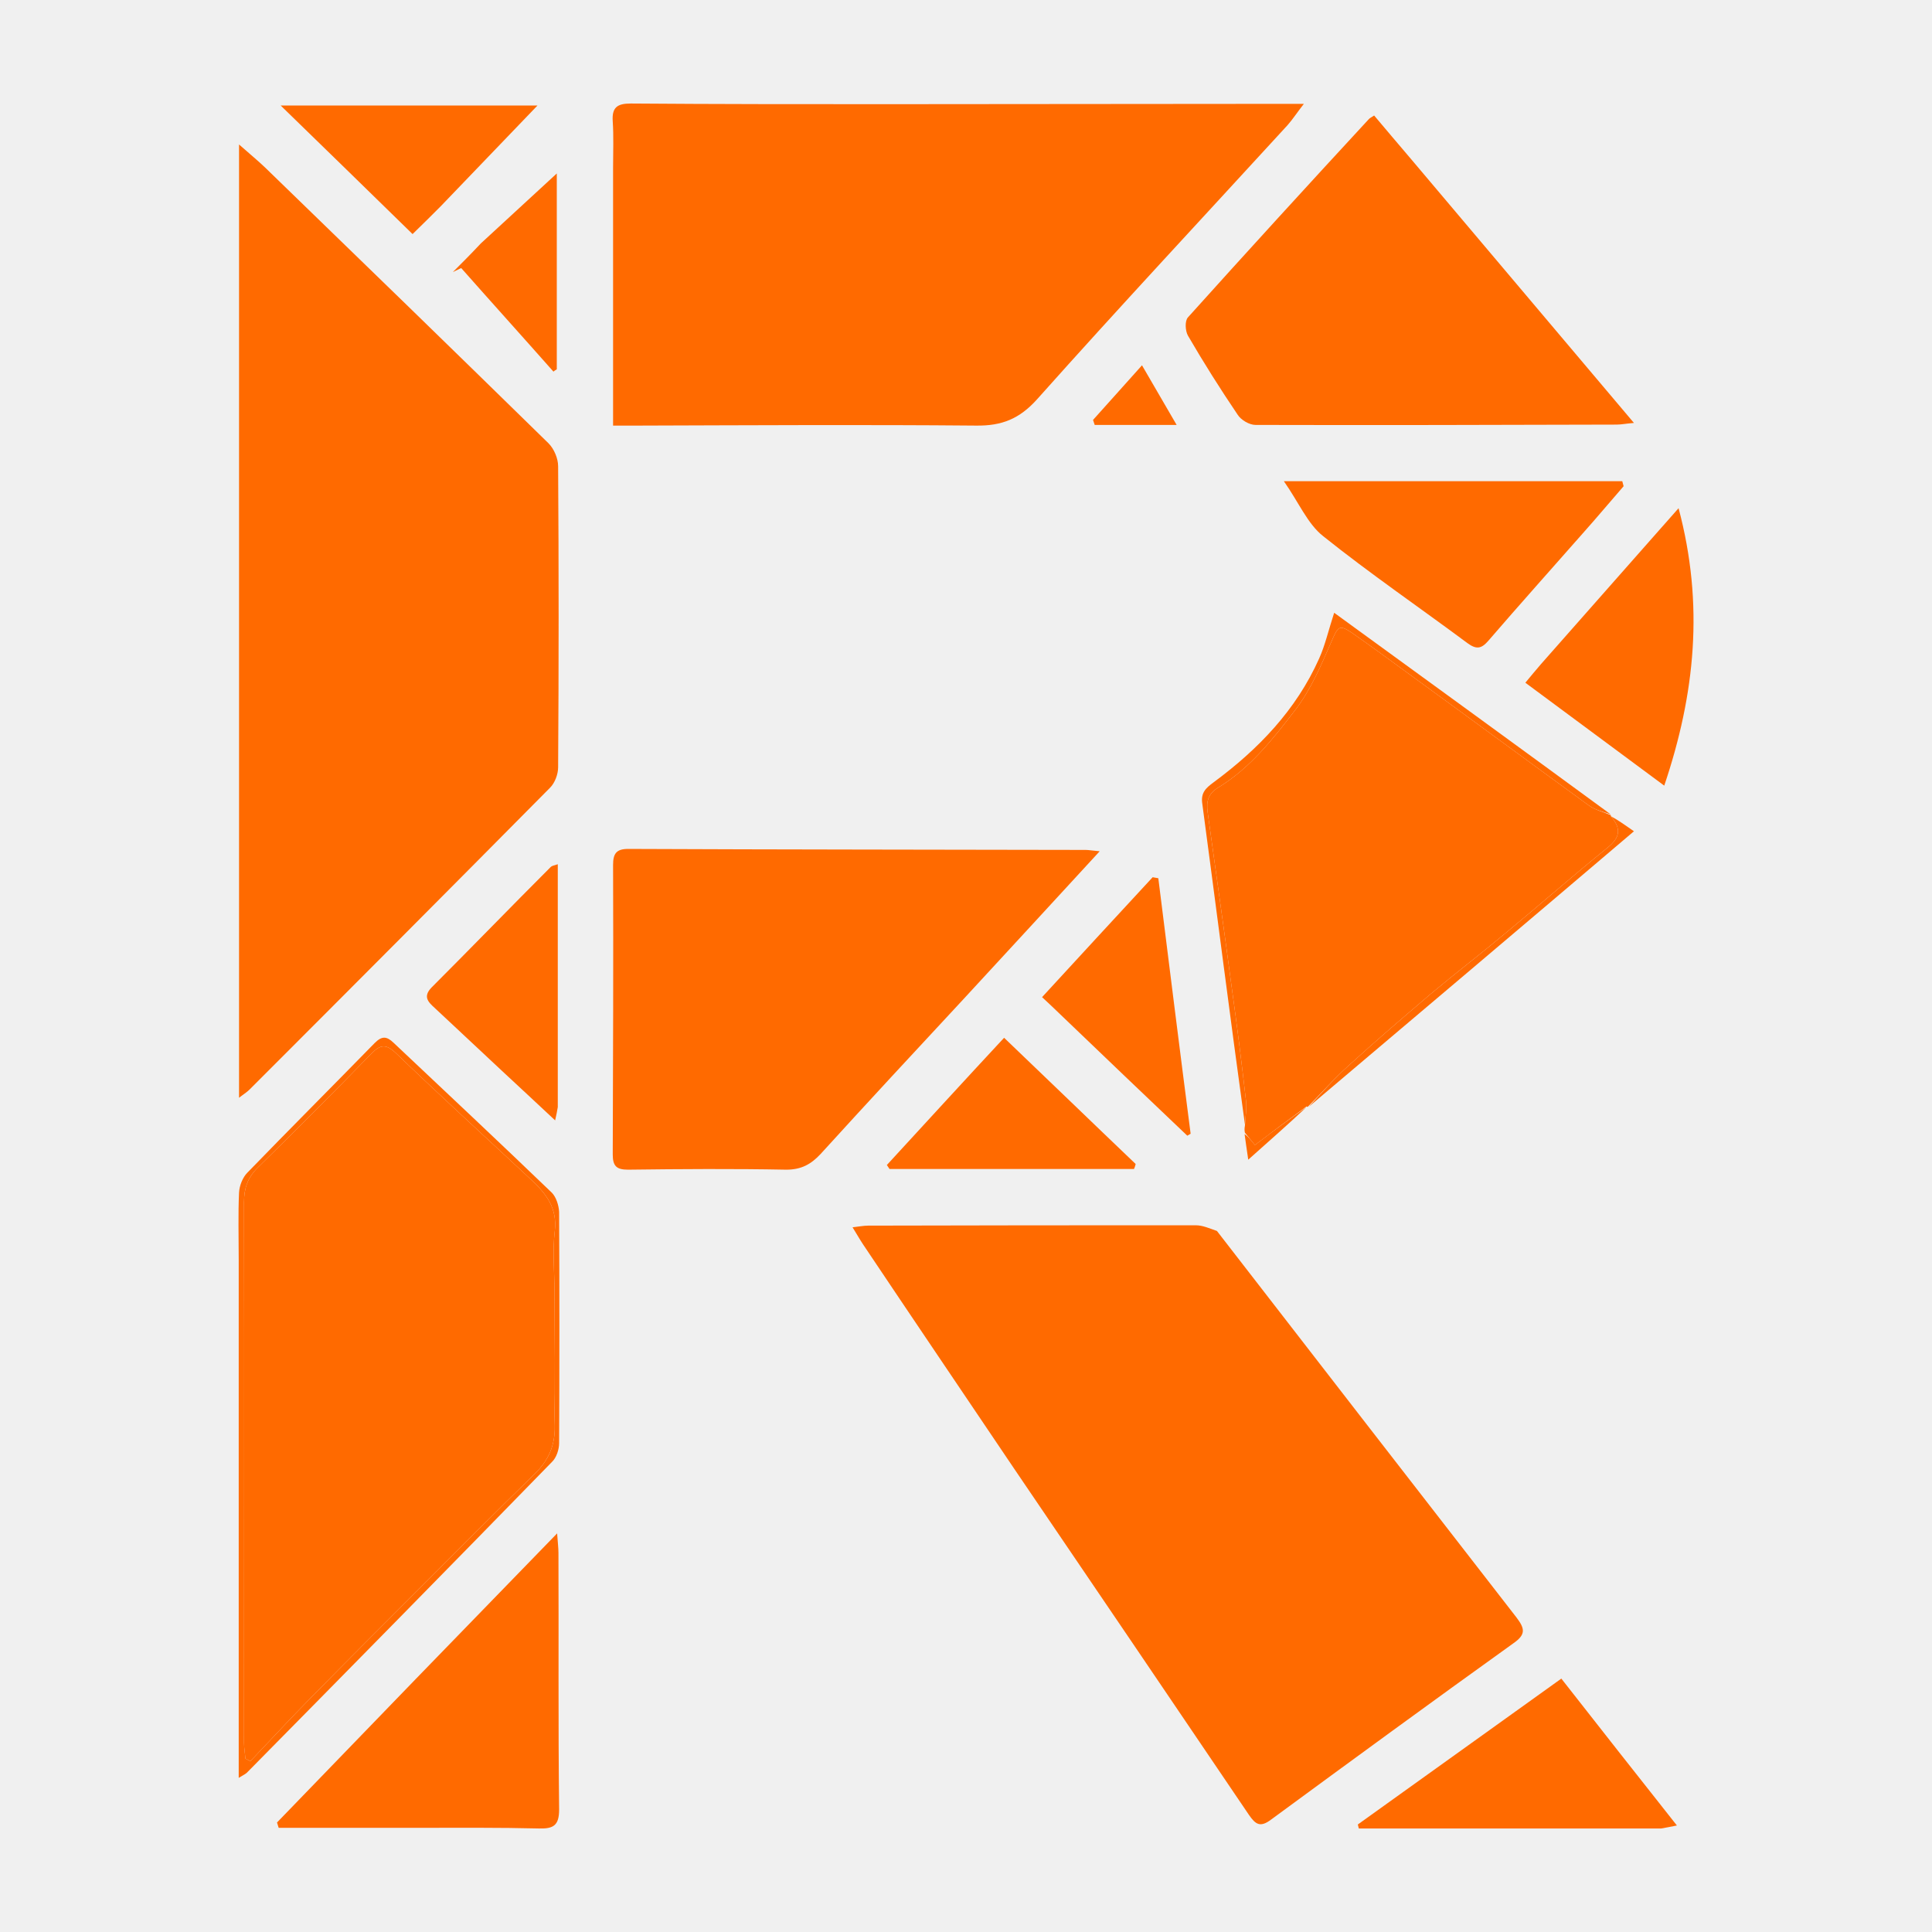
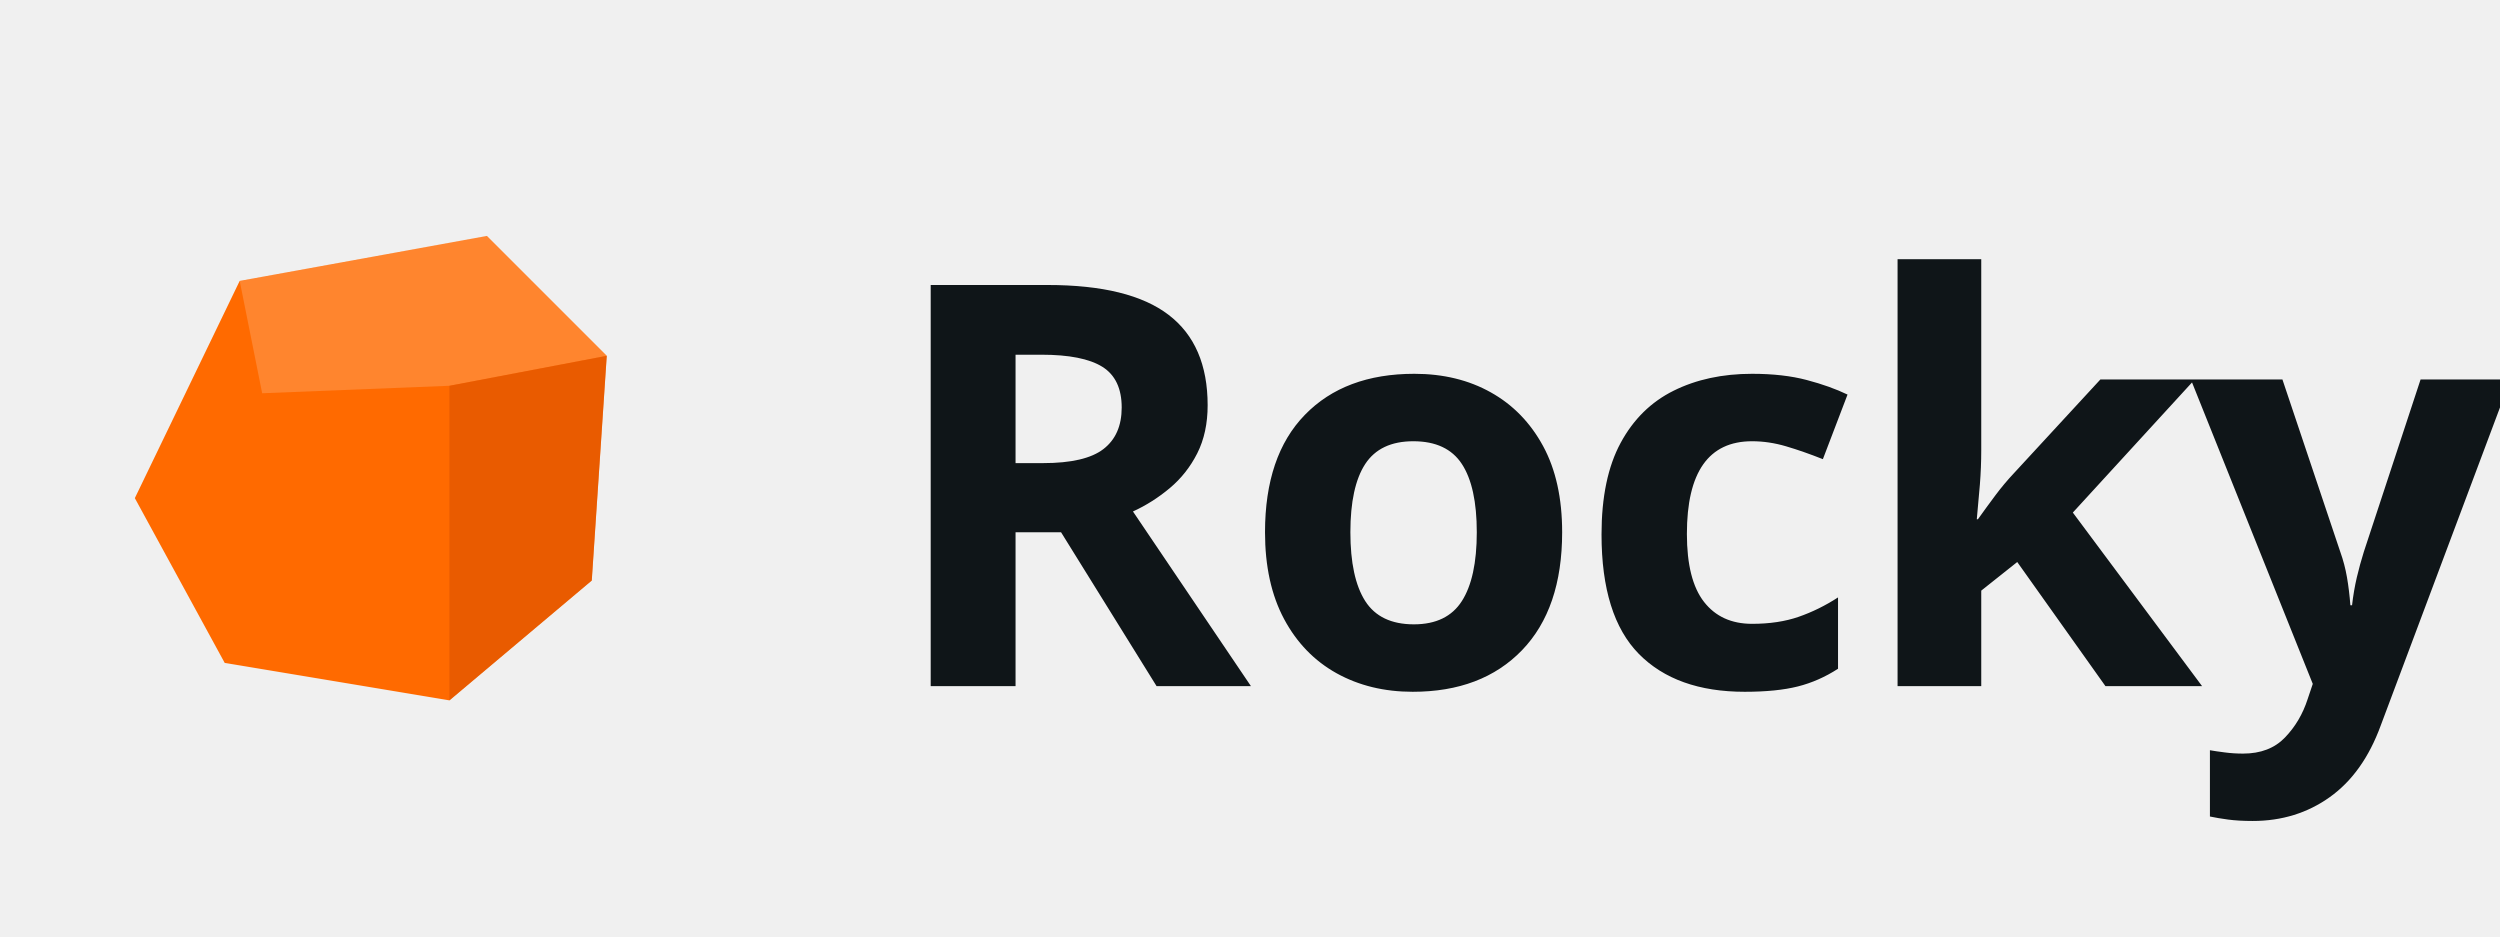
- <svg xmlns="http://www.w3.org/2000/svg" viewBox="223.63 222.92 580.06 580.06" width="512" height="512">
-   <path fill="#FF6A00" d=" M295.4,486   C295.4,412.9 295.4,340.4 295.4,266.3   C298.8,269.3 301,271.1 303.1,273.1   C331.6,300.7 360,328.3 388.3,356   C390,357.7 391.2,360.6 391.2,362.9   C391.4,393 391.4,423.2 391.2,453.3   C391.2,455.4 390.2,458 388.8,459.4   C358.8,489.7 328.7,519.9 298.6,550   C298,550.6 297.3,551.1 295.4,552.5   C295.4,529.8 295.4,508.1 295.4,486  z" />
-   <path fill="#FF6A00" d=" M589,592.5   C619.1,631.4 649,670 678.9,708.5   C681.4,711.8 681.9,713.6 678,716.3   C653.6,733.8 629.4,751.5 605.3,769.2   C602,771.7 600.6,770.7 598.6,767.8   C575.1,733.1 551.6,698.4 528,663.7   C512.9,641.3 497.8,619 482.8,596.6   C481.8,595.1 480.9,593.5 479.6,591.4   C481.5,591.2 482.9,590.9 484.3,590.9   C517.1,590.8 549.9,590.8 582.7,590.8   C584.7,590.8 586.7,591.7 589,592.5  z" />
-   <path fill="#FF6A00" d=" M407.7,273.3   C407.7,268.4 407.9,263.9 407.6,259.4   C407.3,255.2 408.9,254 413,254   C438.7,254.2 464.3,254.2 490,254.2   C529.6,254.2 569.3,254.1 608.9,254.1   C610.6,254.1 612.2,254.1 615.1,254.1   C613,256.8 611.7,258.8 610.2,260.5   C585.1,287.9 559.7,315.1 535,342.8   C529.7,348.7 524.4,350.8 516.7,350.7   C482.9,350.4 449.1,350.6 415.3,350.7   C413,350.7 410.7,350.7 407.7,350.7   C407.7,324.6 407.7,299.2 407.7,273.3  z" />
-   <path fill="#FF6A00" d=" M512.9,522.9   C498.4,538.5 484.1,553.9 470,569.4   C467.1,572.5 464.2,574.1 459.7,574.1   C443.9,573.8 428,573.9 412.2,574.1   C408.7,574.1 407.6,573 407.6,569.5   C407.7,540.5 407.8,511.6 407.7,482.6   C407.7,479.3 408.6,477.8 412.2,477.8   C458,478 503.8,478 549.6,478.1   C550.5,478.1 551.5,478.3 553.8,478.5   C539.8,493.7 526.5,508.2 512.9,522.9  z" />
-   <path fill="#FF6A00" d=" M597.4,563   C597.3,562.5 597.2,562 597.4,560.9   C597.6,557.8 598,555.5 597.7,553.2   C596.4,541.8 595,530.5 593.4,519.1   C591.1,501.6 588.6,484.2 586.2,466.7   C585.8,463.5 586.3,461.2 589.5,459.3   C599,453.5 605.9,444.7 612.5,436.1   C617.2,430 620.3,422.6 623.4,415.5   C625.4,410.9 625.7,410.3 629.8,413.1   C635.5,417.1 641.1,421.2 646.7,425.3   C664.7,438.4 682.6,451.6 700.6,464.7   C702.5,466.1 705.1,466.7 707.3,467.7   C707.3,467.7 707.2,467.7 707.3,468   C710.5,471.8 710,474.4 706.3,477.4   C695.9,485.8 685.8,494.7 675.5,503.2   C668.1,509.4 660.5,515.2 653.1,521.4   C644.9,528.4 636.7,535.4 628.7,542.7   C624.3,546.6 620.4,551.1 616.2,555.3   C616.2,555.3 616,555 615.8,555.2   C610.5,559.1 605.5,562.8 600.4,566.7   C599.2,565.2 598.3,564.1 597.4,563  z" />
-   <path fill="#FF6A00" d=" M647.3,270.7   C669.5,297 691.5,323 714.2,349.9   C711.8,350.1 710.4,350.4 709,350.4   C672.9,350.5 636.7,350.6 600.6,350.5   C598.7,350.5 596.2,349 595.2,347.4   C590,339.7 585,331.8 580.3,323.7   C579.5,322.3 579.3,319.3 580.3,318.2   C598.2,298.3 616.3,278.5 634.5,258.8   C634.8,258.4 635.3,258.2 636.2,257.6   C639.8,261.9 643.4,266.1 647.3,270.7  z" />
-   <path fill="#FF6A00" d=" M349,771.7   C334.8,771.7 321,771.7 307.3,771.7   C307.1,771.2 307,770.6 306.8,770.1   C334.5,741.4 362.2,712.8 390.9,683.3   C391.1,686.1 391.3,687.7 391.3,689.2   C391.4,714.9 391.2,740.5 391.5,766.2   C391.5,771 389.8,772 385.5,771.9   C373.5,771.6 361.5,771.7 349,771.7  z" />
-   <path fill="#FF6A00" d=" M654,367.4   C673.2,367.4 691.9,367.4 710.7,367.4   C710.8,367.9 711,368.4 711.1,368.9   C707,373.6 703,378.4 698.8,383.1   C689.3,393.9 679.8,404.5 670.4,415.4   C668.3,417.8 666.8,417.9 664.2,416   C649.8,405.3 634.9,395.1 620.9,383.9   C616.2,380.2 613.6,373.8 609.1,367.4   C624.7,367.4 639.1,367.4 654,367.4  z" />
-   <path fill="#FF6A00" d=" M722.4,771.9   C691.8,771.9 661.7,771.9 631.6,771.9   C631.5,771.5 631.4,771.1 631.3,770.7   C651.5,756.2 671.8,741.7 692.4,726.9   C704,741.7 715.3,756.1 727.1,771   C725.2,771.4 724,771.6 722.4,771.9  z" />
-   <path fill="#FF6A00" d=" M686.3,422.3   C699.9,406.9 713.3,391.7 727.6,375.5   C735.3,404.4 732.6,431.2 723.3,458.8   C709,448.2 695.5,438.2 681.6,427.9   C683.3,425.8 684.7,424.2 686.3,422.3  z" />
-   <path fill="#FF6A00" d=" M542.2,527.7   C540.3,525.9 538.7,524.3 536.5,522.3   C547.7,510.1 558.7,498.2 569.7,486.3   C570.3,486.4 570.8,486.5 571.4,486.6   C574.6,512.2 577.8,537.8 581.1,563.3   C580.8,563.5 580.4,563.7 580.1,563.9   C567.6,552 555,540 542.2,527.7  z" />
-   <path fill="#FF6A00" d=" M391.1,555.3   C390.9,556.6 390.7,557.5 390.3,559.3   C384.5,553.9 379.4,549.1 374.2,544.3   C367.5,538 360.8,531.8 354.1,525.5   C352.1,523.7 350.6,522.1 353.2,519.4   C365.2,507.4 377,495.2 389,483.2   C389.3,482.9 389.8,482.8 391.1,482.4   C391.1,506.8 391.1,530.9 391.1,555.3  z" />
-   <path fill="#FF6A00" d=" M355.9,284.9   C353.2,287.6 350.7,290.1 347.5,293.2   C334.6,280.6 321.7,268 307.9,254.6   C334,254.6 358.8,254.6 385,254.6   C375,265 365.6,274.8 355.9,284.9  z" />
-   <path fill="#FF6A00" d=" M549,573.9   C529.2,573.9 510,573.9 490.7,573.9   C490.4,573.5 490.2,573.1 489.9,572.7   C501.5,560.1 513,547.5 525.1,534.5   C538.5,547.3 551.5,559.9 564.6,572.4   C564.5,572.9 564.3,573.4 564.1,573.9   C559.2,573.9 554.4,573.9 549,573.9  z" />
-   <path fill="#FF6A00" d=" M295.3,601   C295.3,594 295.1,587.5 295.4,581   C295.5,578.9 296.5,576.4 297.9,575   C310.6,561.9 323.4,549.1 336.1,536.1   C338.3,533.9 339.7,534 341.8,536   C357.7,551 373.6,565.9 389.3,581   C390.6,582.3 391.4,584.8 391.5,586.8   C391.6,609.9 391.6,633 391.5,656.2   C391.5,658.1 390.7,660.6 389.3,661.9   C359,693 328.5,724 298,754.9   C297.6,755.4 297,755.7 295.3,756.7   C295.3,704.4 295.3,653 295.3,601  M390.1,610.5   C390.1,604.5 389.5,598.4 390.2,592.5   C391,585.6 387.6,581.3 383.1,577.1   C369.6,564.5 356,552.1 342.7,539.3   C339.6,536.3 337.9,536.4 335.1,539.3   C323.8,550.9 312.4,562.3 300.9,573.6   C298,576.5 296.9,579.7 296.9,583.8   C297,638 296.9,692.1 296.9,746.2   C296.9,747.8 297.2,749.3 297.3,750.9   C297.8,751.2 298.3,751.4 298.8,751.7   C304.8,745.4 310.7,739 316.8,732.8   C327.8,721.6 339,710.4 350.1,699.3   C361.4,688 372.6,676.7 384.1,665.5   C388.3,661.4 390.3,657 390.2,651   C389.8,637.8 390.1,624.7 390.1,610.5  z" />
-   <path fill="#FF6A00" d=" M368,296   C375.9,288.7 383.5,281.7 390.8,275   C390.8,293.9 390.8,313.8 390.8,333.8   C390.5,334 390.1,334.2 389.8,334.5   C380.6,324.1 371.3,313.8 362.1,303.4   C361.3,303.8 360.4,304.2 359.6,304.6   C362.3,301.9 365.1,299.1 368,296  z" />
-   <path fill="#FF6A00" d=" M707.2,467.4   C705.1,466.7 702.5,466.1 700.6,464.7   C682.6,451.6 664.7,438.4 646.7,425.3   C641.1,421.2 635.5,417.1 629.8,413.1   C625.7,410.3 625.4,410.9 623.4,415.5   C620.3,422.6 617.2,430 612.5,436.1   C605.9,444.7 599,453.5 589.5,459.3   C586.3,461.2 585.8,463.5 586.2,466.7   C588.6,484.2 591.1,501.6 593.4,519.1   C595,530.5 596.4,541.8 597.7,553.2   C598,555.5 597.6,557.8 597.4,560.5   C593,528.6 588.9,496.4 584.6,464.2   C584.1,460.9 585.7,459.5 588,457.8   C601.4,447.9 612.8,436.1 619.7,420.6   C621.5,416.6 622.5,412.1 624.2,406.9   C652,427.1 679.5,447.1 707.2,467.4  z" />
-   <path fill="#FF6A00" d=" M616.6,555.2   C620.4,551.1 624.3,546.6 628.7,542.7   C636.7,535.4 644.9,528.4 653.1,521.4   C660.5,515.2 668.1,509.4 675.5,503.2   C685.8,494.7 695.9,485.8 706.3,477.4   C710,474.4 710.5,471.8 707.3,468   C709.2,469 711.2,470.4 714.2,472.5   C681.4,500.4 649.1,527.7 616.6,555.2  z" />
-   <path fill="#FF6A00" d=" M565.9,350.5   C561.1,350.5 556.7,350.5 552.3,350.5   C552.1,350 552,349.5 551.8,349   C556.5,343.8 561.1,338.6 566.5,332.6   C570.1,338.8 573.2,344.1 576.9,350.5   C572.5,350.5 569.5,350.5 565.9,350.5  z" />
-   <path fill="#FF6A00" d=" M597.3,563.4   C598.3,564.1 599.2,565.2 600.4,566.7   C605.5,562.8 610.5,559.1 615.9,555.3   C610.6,560.3 604.9,565.3 598.4,571.1   C597.9,567.6 597.6,565.7 597.3,563.4  z" />
-   <path fill="#FF6A00" d=" M390.1,611   C390.1,624.7 389.8,637.8 390.2,651   C390.3,657 388.3,661.4 384.1,665.5   C372.6,676.7 361.4,688 350.1,699.3   C339,710.4 327.8,721.6 316.8,732.8   C310.7,739 304.8,745.4 298.8,751.7   C298.3,751.4 297.8,751.2 297.3,750.9   C297.2,749.3 296.9,747.8 296.9,746.2   C296.9,692.1 297,638 296.9,583.8   C296.9,579.7 298,576.5 300.9,573.6   C312.4,562.3 323.8,550.9 335.1,539.3   C337.9,536.4 339.6,536.3 342.7,539.3   C356,552.1 369.6,564.5 383.1,577.1   C387.6,581.3 391,585.6 390.2,592.5   C389.5,598.4 390.1,604.5 390.1,611  z" />
+ <svg xmlns="http://www.w3.org/2000/svg" viewBox="0 0 534 200" width="534" height="200">
+   <g transform="translate(0, 20) scale(0.8)">
+     <path d="M64 50 L130 38 L162 70 L158 130 L120 162 L60 152 L36 108 Z" fill="#FF6A00" />
+     <path d="M64 50 L130 38 L162 70 L120 78 L70 80 Z" fill="#FFFFFF" fill-opacity="0.18" />
+     <path d="M162 70 L158 130 L120 162 L120 78 Z" fill="#D74F00" fill-opacity="0.55" />
+   </g>
+   <text x="188" y="100" dominant-baseline="central" font-family="'Space Grotesk', sans-serif" font-weight="600" font-size="120" letter-spacing="-2.4" fill="#0F1518">Rocky</text>
</svg>
